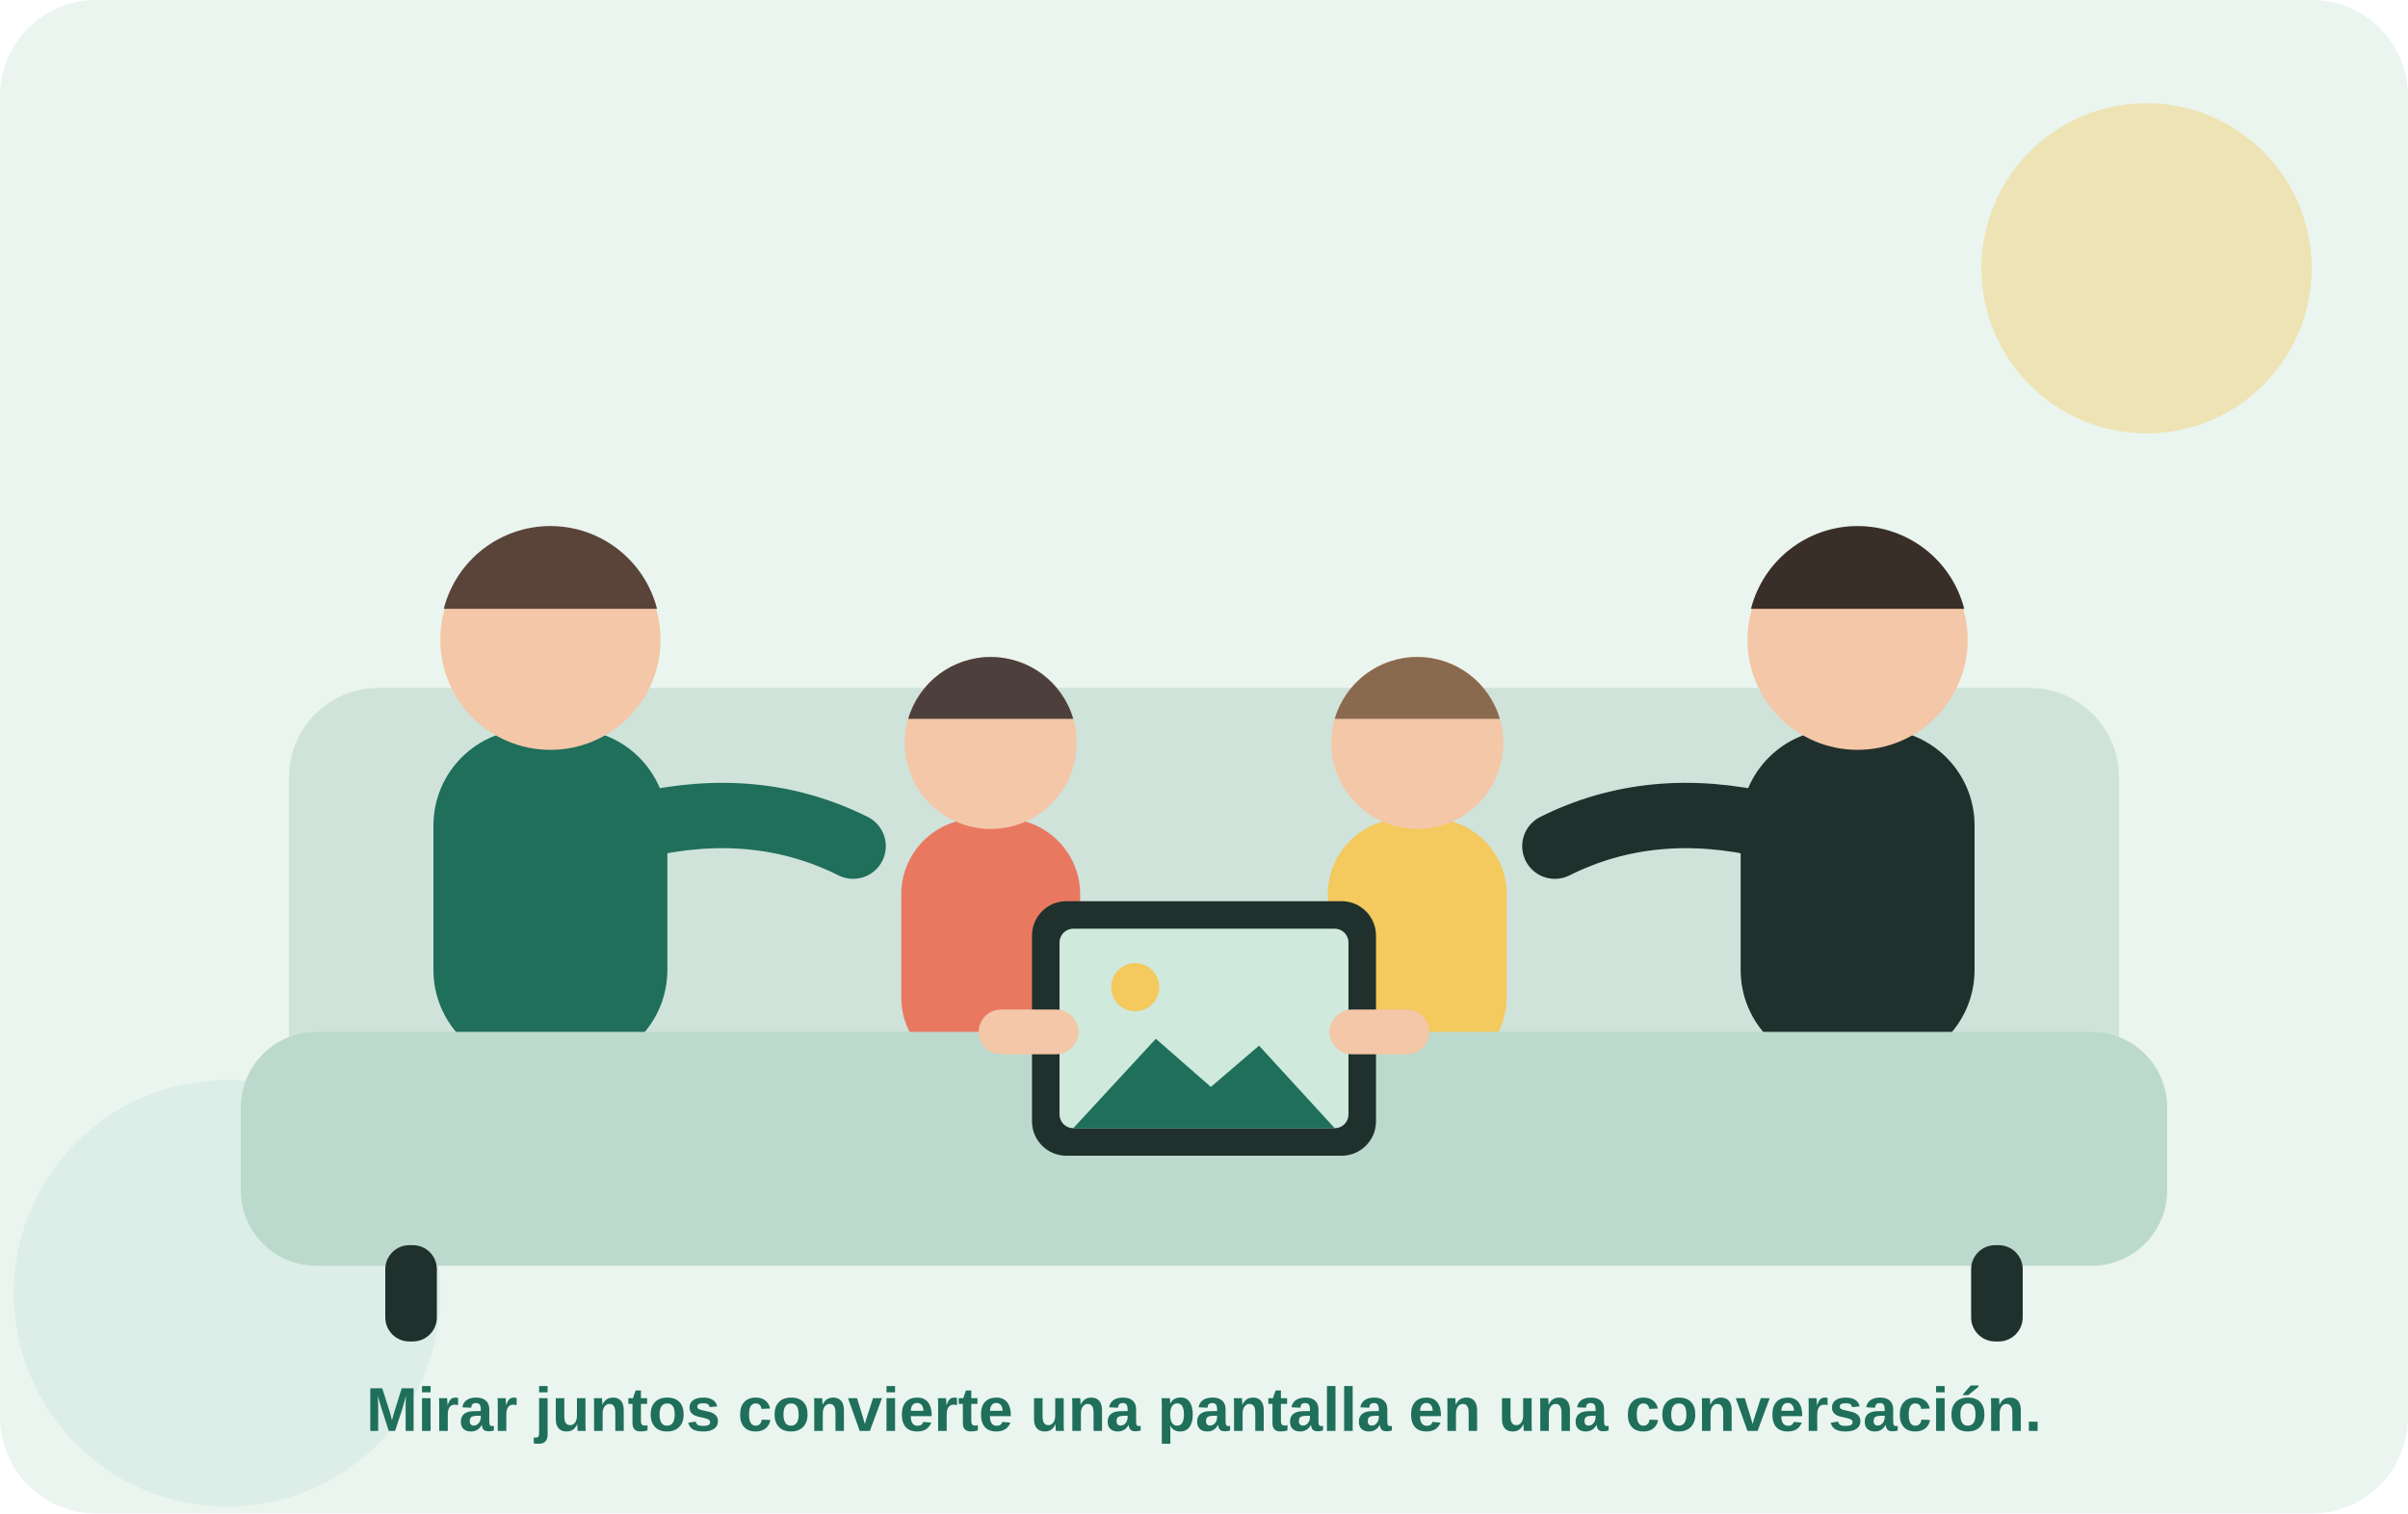
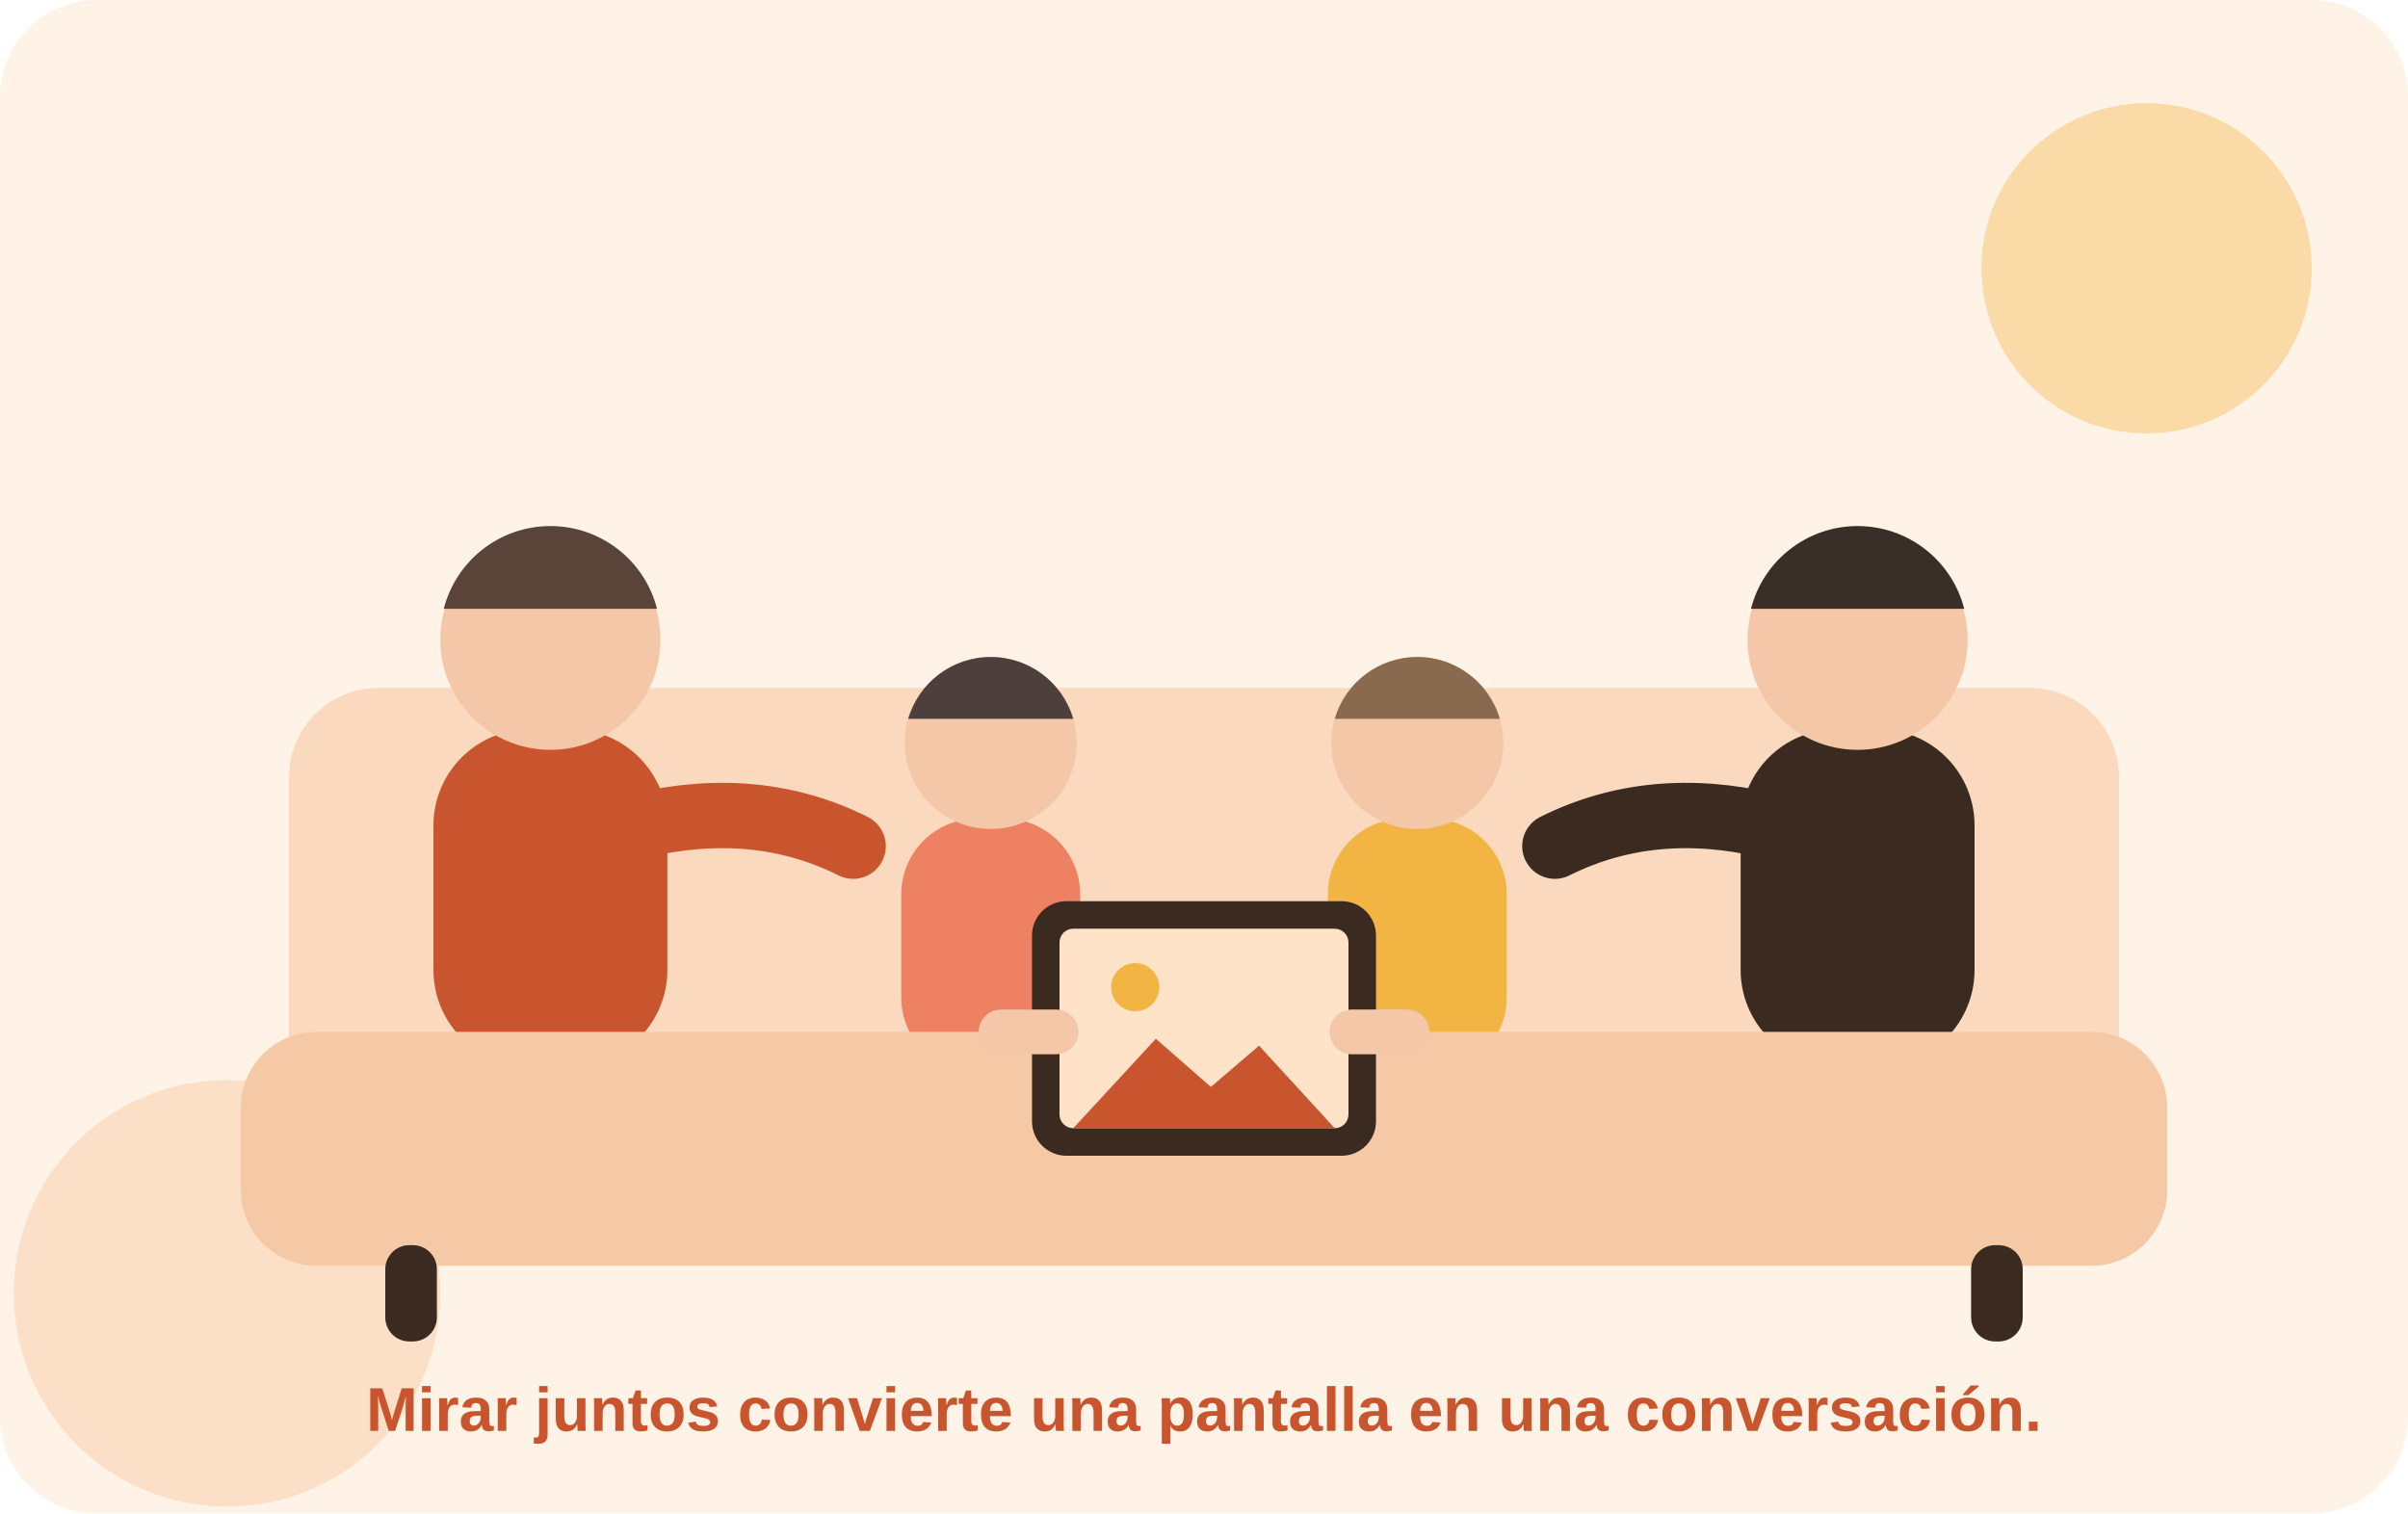
<svg xmlns="http://www.w3.org/2000/svg" viewBox="0 0 700 440" role="img" aria-label="Dos adultos y dos niños sentados juntos en un sofá mirando una tablet">
-   <rect width="700" height="440" rx="28" fill="#eaf5ef" />
-   <circle cx="624" cy="78" r="48" fill="#f4c95d" opacity=".4" />
-   <circle cx="66" cy="376" r="62" fill="#dceee7" />
-   <rect x="84" y="200" width="532" height="126" rx="26" fill="#cfe3da" />
-   <rect x="126" y="212" width="68" height="98" rx="28" fill="#1f6f5b" />
+   <rect width="700" height="440" rx="28" fill="#fff3e7" />
+   <circle cx="624" cy="78" r="48" fill="#f2b544" opacity=".4" />
+   <circle cx="66" cy="376" r="62" fill="#fbdfc6" />
+   <rect x="84" y="200" width="532" height="126" rx="26" fill="#fad9be" />
+   <rect x="126" y="212" width="68" height="98" rx="28" fill="#c9552e" />
  <circle cx="160" cy="186" r="32" fill="#f3c7a7" />
  <path d="M129 177 A32 32 0 0 1 191 177 Z" fill="#5a4439" />
-   <path d="M186 240 q34 -8 62 6" fill="none" stroke="#1f6f5b" stroke-width="19" stroke-linecap="round" />
-   <rect x="262" y="238" width="52" height="74" rx="22" fill="#e97861" />
+   <path d="M186 240 q34 -8 62 6" fill="none" stroke="#c9552e" stroke-width="19" stroke-linecap="round" />
+   <rect x="262" y="238" width="52" height="74" rx="22" fill="#ee8161" />
  <circle cx="288" cy="216" r="25" fill="#f3c7a7" />
  <path d="M264 209 A25 25 0 0 1 312 209 Z" fill="#4d403c" />
-   <rect x="386" y="238" width="52" height="74" rx="22" fill="#f4c95d" />
+   <rect x="386" y="238" width="52" height="74" rx="22" fill="#f2b544" />
  <circle cx="412" cy="216" r="25" fill="#f3c7a7" />
  <path d="M388 209 A25 25 0 0 1 436 209 Z" fill="#8a6a4f" />
-   <rect x="506" y="212" width="68" height="98" rx="28" fill="#20302d" />
+   <rect x="506" y="212" width="68" height="98" rx="28" fill="#3a2a20" />
  <circle cx="540" cy="186" r="32" fill="#f3c7a7" />
  <path d="M509 177 A32 32 0 0 1 571 177 Z" fill="#3a2e28" />
-   <path d="M514 240 q-34 -8 -62 6" fill="none" stroke="#20302d" stroke-width="19" stroke-linecap="round" />
-   <rect x="70" y="300" width="560" height="68" rx="22" fill="#bcd9cd" />
-   <rect x="112" y="362" width="15" height="28" rx="7" fill="#20302d" />
-   <rect x="573" y="362" width="15" height="28" rx="7" fill="#20302d" />
-   <rect x="300" y="262" width="100" height="74" rx="10" fill="#20302d" />
-   <rect x="308" y="270" width="84" height="58" rx="4" fill="#cfe9dd" />
-   <circle cx="330" cy="287" r="7" fill="#f4c95d" />
-   <path d="M312 328 L336 302 L352 316 L366 304 L388 328 Z" fill="#1f6f5b" />
+   <path d="M514 240 q-34 -8 -62 6" fill="none" stroke="#3a2a20" stroke-width="19" stroke-linecap="round" />
+   <rect x="70" y="300" width="560" height="68" rx="22" fill="#f5c9a6" />
+   <rect x="112" y="362" width="15" height="28" rx="7" fill="#3a2a20" />
+   <rect x="573" y="362" width="15" height="28" rx="7" fill="#3a2a20" />
+   <rect x="300" y="262" width="100" height="74" rx="10" fill="#3a2a20" />
+   <rect x="308" y="270" width="84" height="58" rx="4" fill="#ffe3c9" />
+   <circle cx="330" cy="287" r="7" fill="#f2b544" />
+   <path d="M312 328 L336 302 L352 316 L366 304 L388 328 Z" fill="#c9552e" />
  <path d="M291 300 L307 300" stroke="#f3c7a7" stroke-width="13" stroke-linecap="round" />
  <path d="M409 300 L393 300" stroke="#f3c7a7" stroke-width="13" stroke-linecap="round" />
-   <text x="350" y="416" text-anchor="middle" font-family="Arial,Helvetica,sans-serif" font-size="18" font-weight="700" fill="#1f6f5b">Mirar juntos convierte una pantalla en una conversación.</text>
+   <text x="350" y="416" text-anchor="middle" font-family="Arial,Helvetica,sans-serif" font-size="18" font-weight="700" fill="#c9552e">Mirar juntos convierte una pantalla en una conversación.</text>
</svg>
